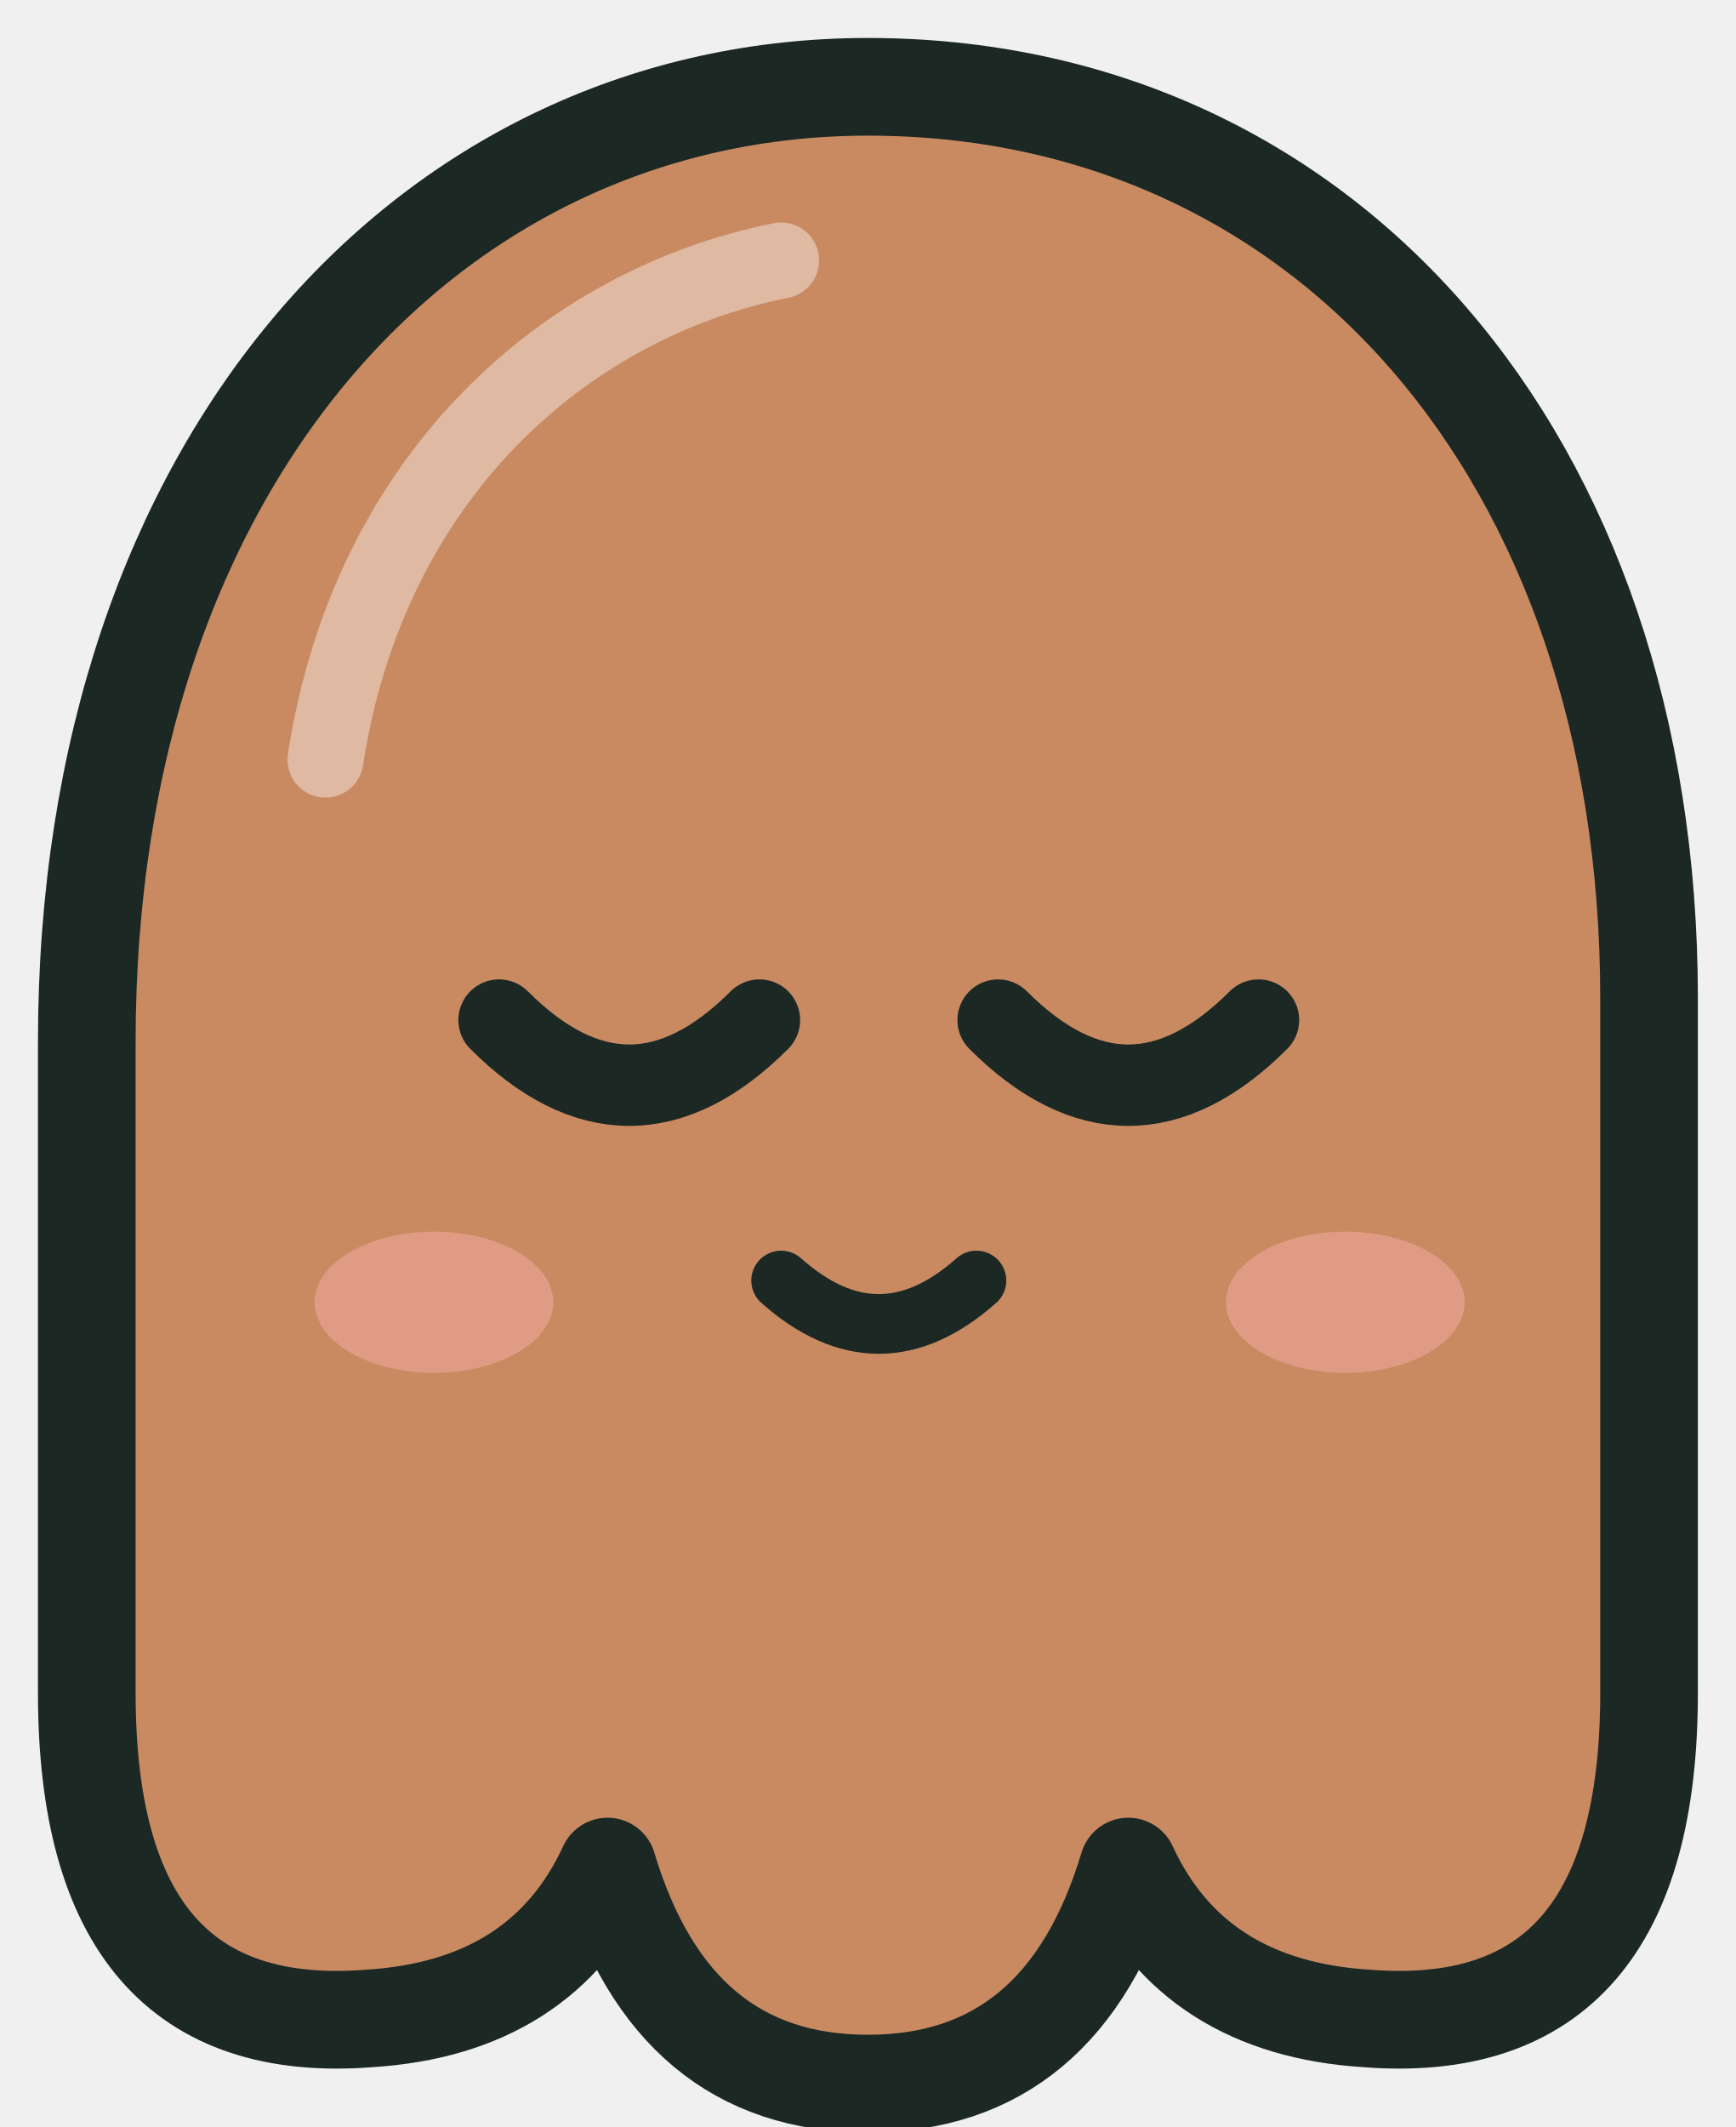
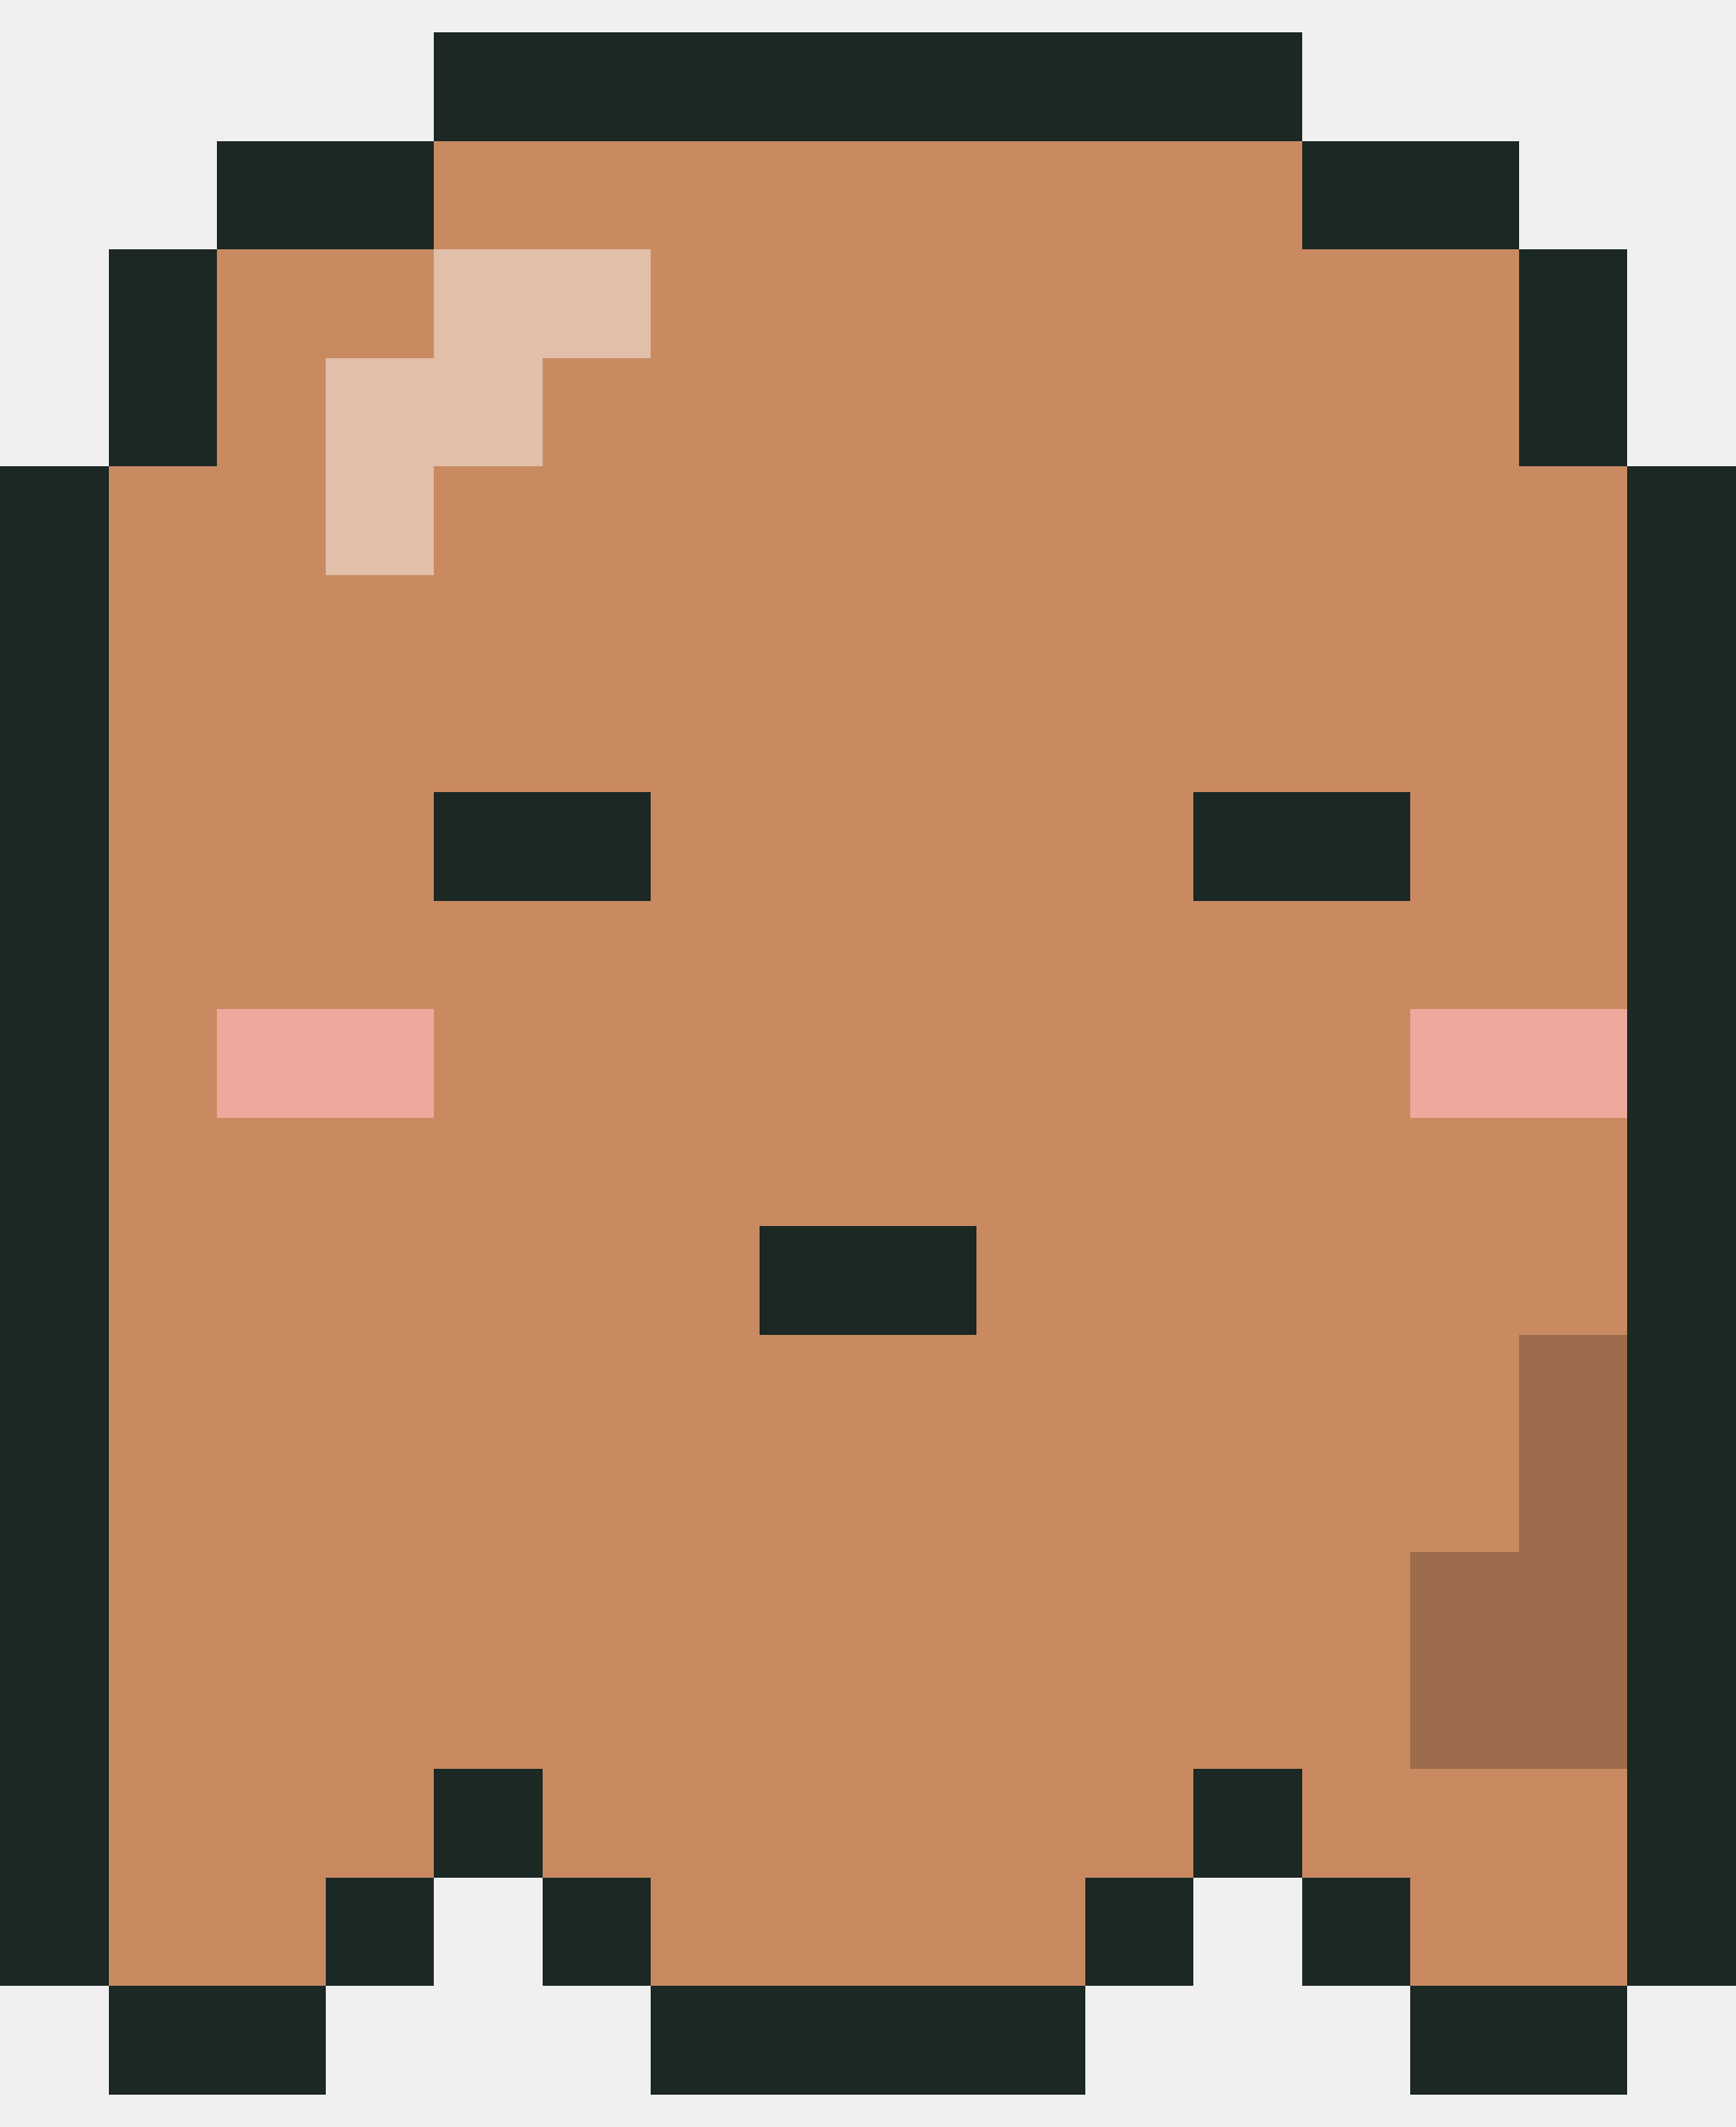
- <svg xmlns="http://www.w3.org/2000/svg" width="160" height="196" viewBox="40 22 160 196">
-   <path d="M48 118C48 64 80 30 120 30C162 30 192 64 192 114L192 178Q192 210 166 208Q150 207 144 194Q138 214 120 214Q102 214 96 194Q90 207 74 208Q48 210 48 178Z" fill="#c98a62" stroke="#1b2824" stroke-width="9" stroke-linejoin="round" />
-   <path d="M70 92C74 66 92 50 112 46" fill="none" stroke="#ffffff" stroke-opacity=".4" stroke-width="7" stroke-linecap="round" />
-   <ellipse cx="80" cy="142" rx="11" ry="6.5" fill="#f0a79c" opacity=".6" />
-   <ellipse cx="164" cy="142" rx="11" ry="6.5" fill="#f0a79c" opacity=".6" />
-   <path d="M86 116Q98 128 110 116M132 116Q144 128 156 116" fill="none" stroke="#1b2824" stroke-width="7.5" stroke-linecap="round" />
-   <path d="M112 140Q121 148 130 140" fill="none" stroke="#1b2824" stroke-width="5.5" stroke-linecap="round" />
+ <svg xmlns="http://www.w3.org/2000/svg" width="160" height="196" viewBox="0 -0.3 16 19.6" shape-rendering="crispEdges">
+   <rect x="4" y="0" width="8" height="1" fill="#1b2824" />
+   <rect x="2" y="1" width="2" height="1" fill="#1b2824" />
+   <rect x="4" y="1" width="8" height="1" fill="#c98a62" />
+   <rect x="12" y="1" width="2" height="1" fill="#1b2824" />
+   <rect x="1" y="2" width="1" height="1" fill="#1b2824" />
+   <rect x="2" y="2" width="2" height="1" fill="#c98a62" />
+   <rect x="4" y="2" width="2" height="1" fill="#e1bfa9" />
+   <rect x="6" y="2" width="8" height="1" fill="#c98a62" />
+   <rect x="14" y="2" width="1" height="1" fill="#1b2824" />
+   <rect x="1" y="3" width="1" height="1" fill="#1b2824" />
+   <rect x="2" y="3" width="1" height="1" fill="#c98a62" />
+   <rect x="3" y="3" width="2" height="1" fill="#e1bfa9" />
+   <rect x="5" y="3" width="9" height="1" fill="#c98a62" />
+   <rect x="14" y="3" width="1" height="1" fill="#1b2824" />
+   <rect x="0" y="4" width="1" height="1" fill="#1b2824" />
+   <rect x="1" y="4" width="2" height="1" fill="#c98a62" />
+   <rect x="3" y="4" width="1" height="1" fill="#e1bfa9" />
+   <rect x="4" y="4" width="11" height="1" fill="#c98a62" />
+   <rect x="15" y="4" width="1" height="1" fill="#1b2824" />
+   <rect x="0" y="5" width="1" height="1" fill="#1b2824" />
+   <rect x="1" y="5" width="14" height="1" fill="#c98a62" />
+   <rect x="15" y="5" width="1" height="1" fill="#1b2824" />
+   <rect x="0" y="6" width="1" height="1" fill="#1b2824" />
+   <rect x="1" y="6" width="14" height="1" fill="#c98a62" />
+   <rect x="15" y="6" width="1" height="1" fill="#1b2824" />
+   <rect x="0" y="7" width="1" height="1" fill="#1b2824" />
+   <rect x="1" y="7" width="3" height="1" fill="#c98a62" />
+   <rect x="4" y="7" width="2" height="1" fill="#1b2824" />
+   <rect x="6" y="7" width="5" height="1" fill="#c98a62" />
+   <rect x="11" y="7" width="2" height="1" fill="#1b2824" />
+   <rect x="13" y="7" width="2" height="1" fill="#c98a62" />
+   <rect x="15" y="7" width="1" height="1" fill="#1b2824" />
+   <rect x="0" y="8" width="1" height="1" fill="#1b2824" />
+   <rect x="1" y="8" width="14" height="1" fill="#c98a62" />
+   <rect x="15" y="8" width="1" height="1" fill="#1b2824" />
+   <rect x="0" y="9" width="1" height="1" fill="#1b2824" />
+   <rect x="1" y="9" width="1" height="1" fill="#c98a62" />
+   <rect x="2" y="9" width="2" height="1" fill="#f0a79c" />
+   <rect x="4" y="9" width="9" height="1" fill="#c98a62" />
+   <rect x="13" y="9" width="2" height="1" fill="#f0a79c" />
+   <rect x="15" y="9" width="1" height="1" fill="#1b2824" />
+   <rect x="0" y="10" width="1" height="1" fill="#1b2824" />
+   <rect x="1" y="10" width="14" height="1" fill="#c98a62" />
+   <rect x="15" y="10" width="1" height="1" fill="#1b2824" />
+   <rect x="0" y="11" width="1" height="1" fill="#1b2824" />
+   <rect x="1" y="11" width="6" height="1" fill="#c98a62" />
+   <rect x="7" y="11" width="2" height="1" fill="#1b2824" />
+   <rect x="9" y="11" width="6" height="1" fill="#c98a62" />
+   <rect x="15" y="11" width="1" height="1" fill="#1b2824" />
+   <rect x="0" y="12" width="1" height="1" fill="#1b2824" />
+   <rect x="1" y="12" width="13" height="1" fill="#c98a62" />
+   <rect x="14" y="12" width="1" height="1" fill="#9d6c4c" />
+   <rect x="15" y="12" width="1" height="1" fill="#1b2824" />
+   <rect x="0" y="13" width="1" height="1" fill="#1b2824" />
+   <rect x="1" y="13" width="13" height="1" fill="#c98a62" />
+   <rect x="14" y="13" width="1" height="1" fill="#9d6c4c" />
+   <rect x="15" y="13" width="1" height="1" fill="#1b2824" />
+   <rect x="0" y="14" width="1" height="1" fill="#1b2824" />
+   <rect x="1" y="14" width="12" height="1" fill="#c98a62" />
+   <rect x="13" y="14" width="2" height="1" fill="#9d6c4c" />
+   <rect x="15" y="14" width="1" height="1" fill="#1b2824" />
+   <rect x="0" y="15" width="1" height="1" fill="#1b2824" />
+   <rect x="1" y="15" width="12" height="1" fill="#c98a62" />
+   <rect x="13" y="15" width="2" height="1" fill="#9d6c4c" />
+   <rect x="15" y="15" width="1" height="1" fill="#1b2824" />
+   <rect x="0" y="16" width="1" height="1" fill="#1b2824" />
+   <rect x="1" y="16" width="3" height="1" fill="#c98a62" />
+   <rect x="4" y="16" width="1" height="1" fill="#1b2824" />
+   <rect x="5" y="16" width="6" height="1" fill="#c98a62" />
+   <rect x="11" y="16" width="1" height="1" fill="#1b2824" />
+   <rect x="12" y="16" width="3" height="1" fill="#c98a62" />
+   <rect x="15" y="16" width="1" height="1" fill="#1b2824" />
+   <rect x="0" y="17" width="1" height="1" fill="#1b2824" />
+   <rect x="1" y="17" width="2" height="1" fill="#c98a62" />
+   <rect x="3" y="17" width="1" height="1" fill="#1b2824" />
+   <rect x="5" y="17" width="1" height="1" fill="#1b2824" />
+   <rect x="6" y="17" width="4" height="1" fill="#c98a62" />
+   <rect x="10" y="17" width="1" height="1" fill="#1b2824" />
+   <rect x="12" y="17" width="1" height="1" fill="#1b2824" />
+   <rect x="13" y="17" width="2" height="1" fill="#c98a62" />
+   <rect x="15" y="17" width="1" height="1" fill="#1b2824" />
+   <rect x="1" y="18" width="2" height="1" fill="#1b2824" />
+   <rect x="6" y="18" width="4" height="1" fill="#1b2824" />
+   <rect x="13" y="18" width="2" height="1" fill="#1b2824" />
</svg>
